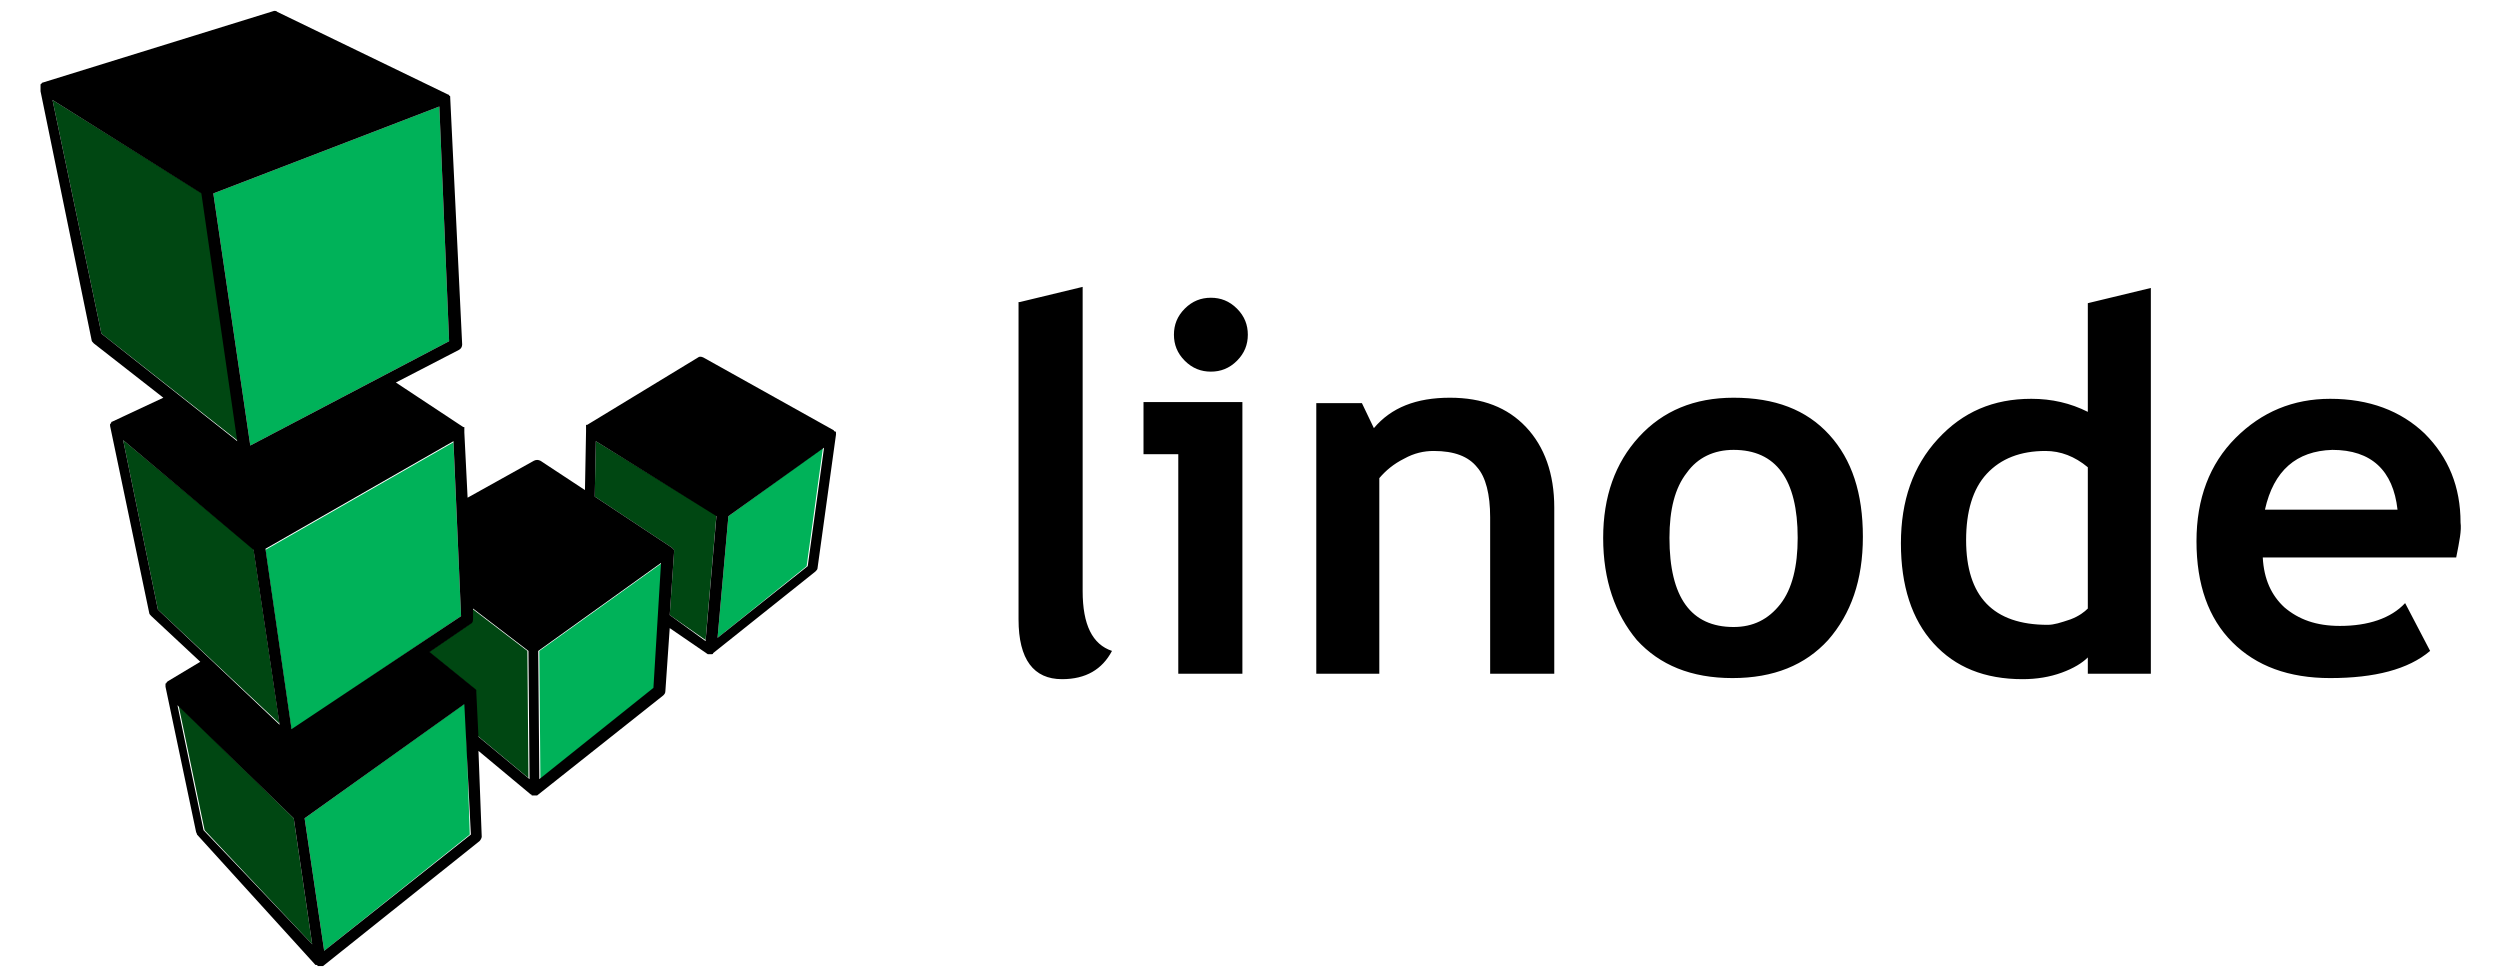
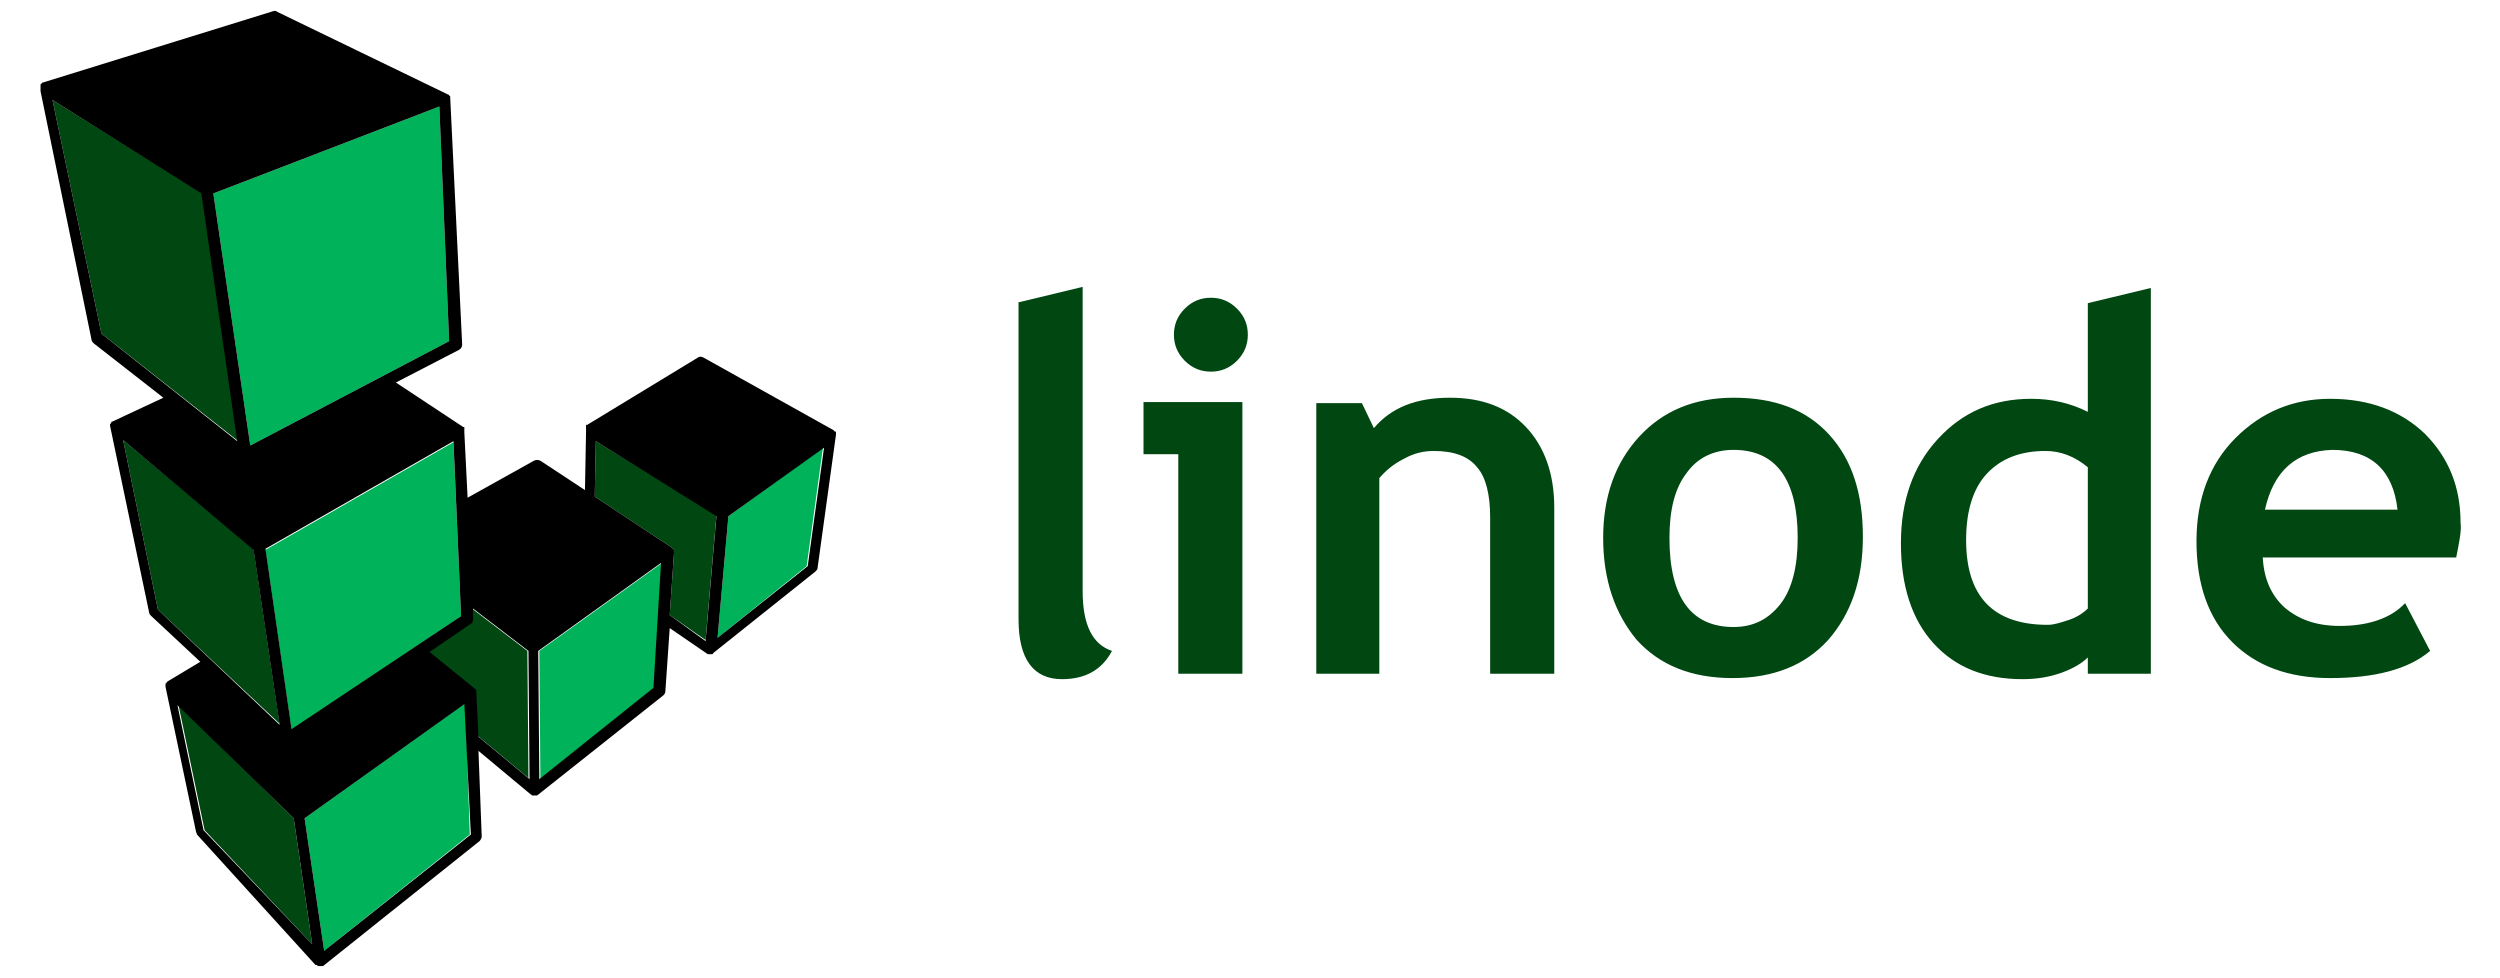
<svg xmlns="http://www.w3.org/2000/svg" viewBox="0 0 230 90" width="2500" height="978">
-   <path d="M93.8 27.8l5.8-1.4v28c0 3.1.9 4.9 2.7 5.5-.9 1.7-2.4 2.6-4.6 2.6-2.6 0-4-1.8-4-5.5V27.8zM108.4 62V41.8h-3.2V37h9.1v25h-5.9zm3-34.6c.9 0 1.7.3 2.4 1s1 1.5 1 2.4c0 .9-.3 1.7-1 2.4s-1.5 1-2.4 1c-.9 0-1.7-.3-2.4-1s-1-1.5-1-2.4c0-.9.3-1.7 1-2.4s1.5-1 2.4-1zM137.1 62V47.6c0-2.1-.4-3.7-1.2-4.6-.8-1-2.1-1.5-4-1.5-.9 0-1.8.2-2.7.7-1 .5-1.7 1.1-2.3 1.8v18h-5.8V37.1h4.2l1.1 2.3c1.6-1.9 3.9-2.8 7-2.8 3 0 5.3.9 7 2.7 1.7 1.8 2.6 4.3 2.6 7.4V62h-5.9zM147.5 49.5c0-3.8 1.1-6.9 3.3-9.3 2.2-2.4 5.1-3.6 8.7-3.6 3.8 0 6.7 1.1 8.8 3.4 2.1 2.3 3.1 5.4 3.1 9.4s-1.1 7.1-3.2 9.5c-2.1 2.3-5 3.5-8.8 3.5-3.8 0-6.7-1.2-8.8-3.5-2-2.4-3.1-5.5-3.1-9.4zm6.1 0c0 5.5 2 8.2 5.9 8.2 1.8 0 3.2-.7 4.3-2.1 1.1-1.4 1.6-3.5 1.6-6.1 0-5.4-2-8.1-5.9-8.1-1.8 0-3.3.7-4.3 2.1-1.1 1.4-1.6 3.4-1.6 6zM192.1 62v-1.5c-.5.5-1.3 1-2.4 1.4-1.1.4-2.3.6-3.6.6-3.5 0-6.2-1.1-8.2-3.3-2-2.2-3-5.3-3-9.2 0-3.9 1.1-7.1 3.4-9.6s5.1-3.7 8.6-3.7c1.9 0 3.6.4 5.2 1.2v-10l5.8-1.4V62h-5.8zm0-19c-1.2-1-2.5-1.5-3.9-1.5-2.3 0-4.1.7-5.4 2.1-1.3 1.4-1.9 3.5-1.9 6.1 0 5.2 2.5 7.8 7.5 7.8.6 0 1.2-.2 2.1-.5.8-.3 1.3-.7 1.6-1V43zM226 51.3h-17.8c.1 2 .8 3.5 2 4.6 1.3 1.1 2.9 1.7 5.1 1.7 2.6 0 4.7-.7 6-2.1l2.3 4.4c-2 1.7-5.1 2.5-9.2 2.5-3.8 0-6.8-1.1-9-3.3-2.2-2.2-3.3-5.3-3.3-9.3 0-3.9 1.2-7.1 3.6-9.5 2.4-2.4 5.3-3.6 8.7-3.6 3.6 0 6.5 1.1 8.7 3.2 2.2 2.2 3.3 4.9 3.3 8.2.1.7-.1 1.7-.4 3.2zm-17.6-4.4h12.2c-.4-3.6-2.4-5.5-6-5.5-3.3.1-5.4 1.9-6.2 5.5z" />
+   <path fill="#004712" d="M93.8 27.8l5.8-1.4v28c0 3.1.9 4.9 2.7 5.5-.9 1.7-2.4 2.6-4.6 2.6-2.6 0-4-1.8-4-5.5V27.8zM108.4 62V41.8h-3.2V37h9.1v25h-5.9zm3-34.6c.9 0 1.7.3 2.4 1s1 1.5 1 2.4c0 .9-.3 1.7-1 2.4s-1.5 1-2.4 1c-.9 0-1.7-.3-2.4-1s-1-1.5-1-2.4c0-.9.3-1.7 1-2.4s1.5-1 2.4-1zM137.1 62V47.6c0-2.1-.4-3.7-1.2-4.6-.8-1-2.1-1.5-4-1.5-.9 0-1.8.2-2.7.7-1 .5-1.7 1.1-2.3 1.8v18h-5.8V37.1h4.2l1.1 2.3c1.6-1.9 3.9-2.8 7-2.8 3 0 5.3.9 7 2.7 1.7 1.8 2.6 4.3 2.6 7.4V62h-5.9zM147.5 49.5c0-3.8 1.1-6.9 3.3-9.3 2.2-2.4 5.1-3.6 8.7-3.6 3.8 0 6.7 1.1 8.8 3.4 2.1 2.3 3.1 5.4 3.1 9.4s-1.1 7.1-3.2 9.5c-2.1 2.3-5 3.5-8.8 3.5-3.8 0-6.7-1.2-8.8-3.5-2-2.4-3.1-5.5-3.1-9.4zm6.1 0c0 5.5 2 8.2 5.9 8.2 1.8 0 3.2-.7 4.3-2.1 1.1-1.4 1.6-3.5 1.6-6.1 0-5.4-2-8.1-5.9-8.1-1.8 0-3.3.7-4.3 2.1-1.1 1.4-1.6 3.4-1.6 6zM192.1 62v-1.5c-.5.5-1.3 1-2.4 1.4-1.1.4-2.3.6-3.6.6-3.5 0-6.2-1.1-8.2-3.3-2-2.2-3-5.3-3-9.2 0-3.9 1.1-7.1 3.4-9.6s5.1-3.7 8.6-3.7c1.9 0 3.6.4 5.2 1.2v-10l5.8-1.4V62h-5.8zm0-19c-1.2-1-2.5-1.5-3.9-1.5-2.3 0-4.1.7-5.4 2.1-1.3 1.4-1.9 3.5-1.9 6.1 0 5.2 2.5 7.8 7.5 7.8.6 0 1.2-.2 2.1-.5.8-.3 1.3-.7 1.6-1V43zM226 51.3h-17.8c.1 2 .8 3.5 2 4.6 1.3 1.1 2.9 1.7 5.1 1.7 2.6 0 4.7-.7 6-2.1l2.3 4.4c-2 1.7-5.1 2.5-9.2 2.5-3.8 0-6.8-1.1-9-3.3-2.2-2.2-3.3-5.3-3.3-9.3 0-3.9 1.2-7.1 3.6-9.5 2.4-2.4 5.3-3.6 8.7-3.6 3.6 0 6.5 1.1 8.7 3.2 2.2 2.2 3.3 4.9 3.3 8.2.1.7-.1 1.7-.4 3.2zm-17.6-4.4h12.2c-.4-3.6-2.4-5.5-6-5.5-3.3.1-5.4 1.9-6.2 5.5z" />
  <g>
    <path fill="#004712" d="M65.9 47.4l-1 11.5-3.3-2.3.4-5.8v-.1-.1l-.1-.1-.1-.1-7.1-4.7.1-5.1 11.1 6.8zM48.5 59.9L43.4 56v.9c0 .2-.1.4-.2.5L39.4 60l4.2 3.4.1.1v.2l.2 4 4.7 3.9-.1-11.7zm-32.1 5l2.4 11.5 9.9 10.5L27 75.3 16.4 64.9zm9.3 1.7l-2.4-16.1-12-10 3.2 15.6 11.2 10.5zm-3.8-26l-3.3-22.8L4.8 9.2l4.5 21.5 12.6 9.9z" />
    <path fill="#00B259" d="M75.7 41.2l-1.5 10.9-8.2 6.6 1-11.2 8.7-6.3zM49.6 59.9l.1 11.8 10.5-8.4.7-11.5-11.3 8.1zm-6.8 4.8L28 75.3l1.8 12.2 13.4-10.7-.4-12.1zm-.4-8l-.7-16-17.3 9.9 2.4 16.6 15.6-10.5zm-1.1-25.3l-.9-21.6-20.8 8L23 41l18.3-9.6z" />
    <path d="M76.9 40c0-.1 0-.1 0 0v-.2s0-.1-.1-.1c0 0-.1 0-.1-.1l-12-6.7c-.2-.1-.4-.1-.5 0L54 39.1h-.1v.6l-.1 5.4-4.1-2.7c-.2-.1-.4-.1-.6 0L43 45.8l-.3-6v-.1-.1-.1-.1-.1h-.1l-6.2-4.1 5.8-3c.2-.1.3-.3.3-.5L41.4 9v-.1s0-.1-.1-.1c0 0 0-.1-.1-.1L25.5 1.1c-.1-.1-.2-.1-.3-.1L3.9 7.6s-.1 0-.1.1c0 0-.1 0-.1.1v.6l4.7 22.9c0 .1.1.2.2.3l6.4 5-4.7 2.2s-.1 0-.1.1c0 0 0 .1-.1.1v.2l3.6 17.2c0 .1.1.2.2.3l4.5 4.2-3 1.8-.1.1s0 .1-.1.1V63.2L18 76.5c0 .1.1.2.1.3l10.9 12h.1s.1 0 .1.1h.5l14.4-11.5c.1-.1.2-.3.2-.4l-.3-7.9 4.8 4s.1 0 .1.1h.5L61 64c.1-.1.2-.2.2-.4l.4-5.8 3.5 2.4h.4s.1 0 .1-.1l9.4-7.5c.1-.1.2-.2.2-.3L76.9 40c0 .1 0 .1 0 0zM66 58.7l1-11.2 8.8-6.3-1.5 10.9-8.3 6.6zm-4.4-2.1l.4-5.8v-.1-.1l-.1-.1-.1-.1-7.1-4.7.1-5.1 11.1 6.9-1 11.5-3.3-2.4zm-1.5 6.7l-10.5 8.4-.1-11.8 11.3-8.1-.7 11.5zM43.3 76.8L29.8 87.5 28 75.3l14.7-10.5.6 12zm-24.6-.4l-2.4-11.5L27 75.3l1.7 11.6-10-10.5zm-.2-58.6l3.3 22.8-12.5-9.9L4.8 9.2l13.7 8.6zm21.9-8l.9 21.6L23 41l-3.4-23.2 20.8-8zm2 46.9L26.8 67.1l-2.4-16.6 17.3-9.9.7 16.1zm-19.1-6.1l2.4 16.1-11.2-10.6-3.2-15.6 12 10.1zm20.5 13.1v-.1-.1l-.1-.1-4.2-3.4 3.8-2.6c.2-.1.2-.3.2-.5V56l5.1 3.9.1 11.8-4.7-3.9-.2-4.1z" />
  </g>
</svg>
